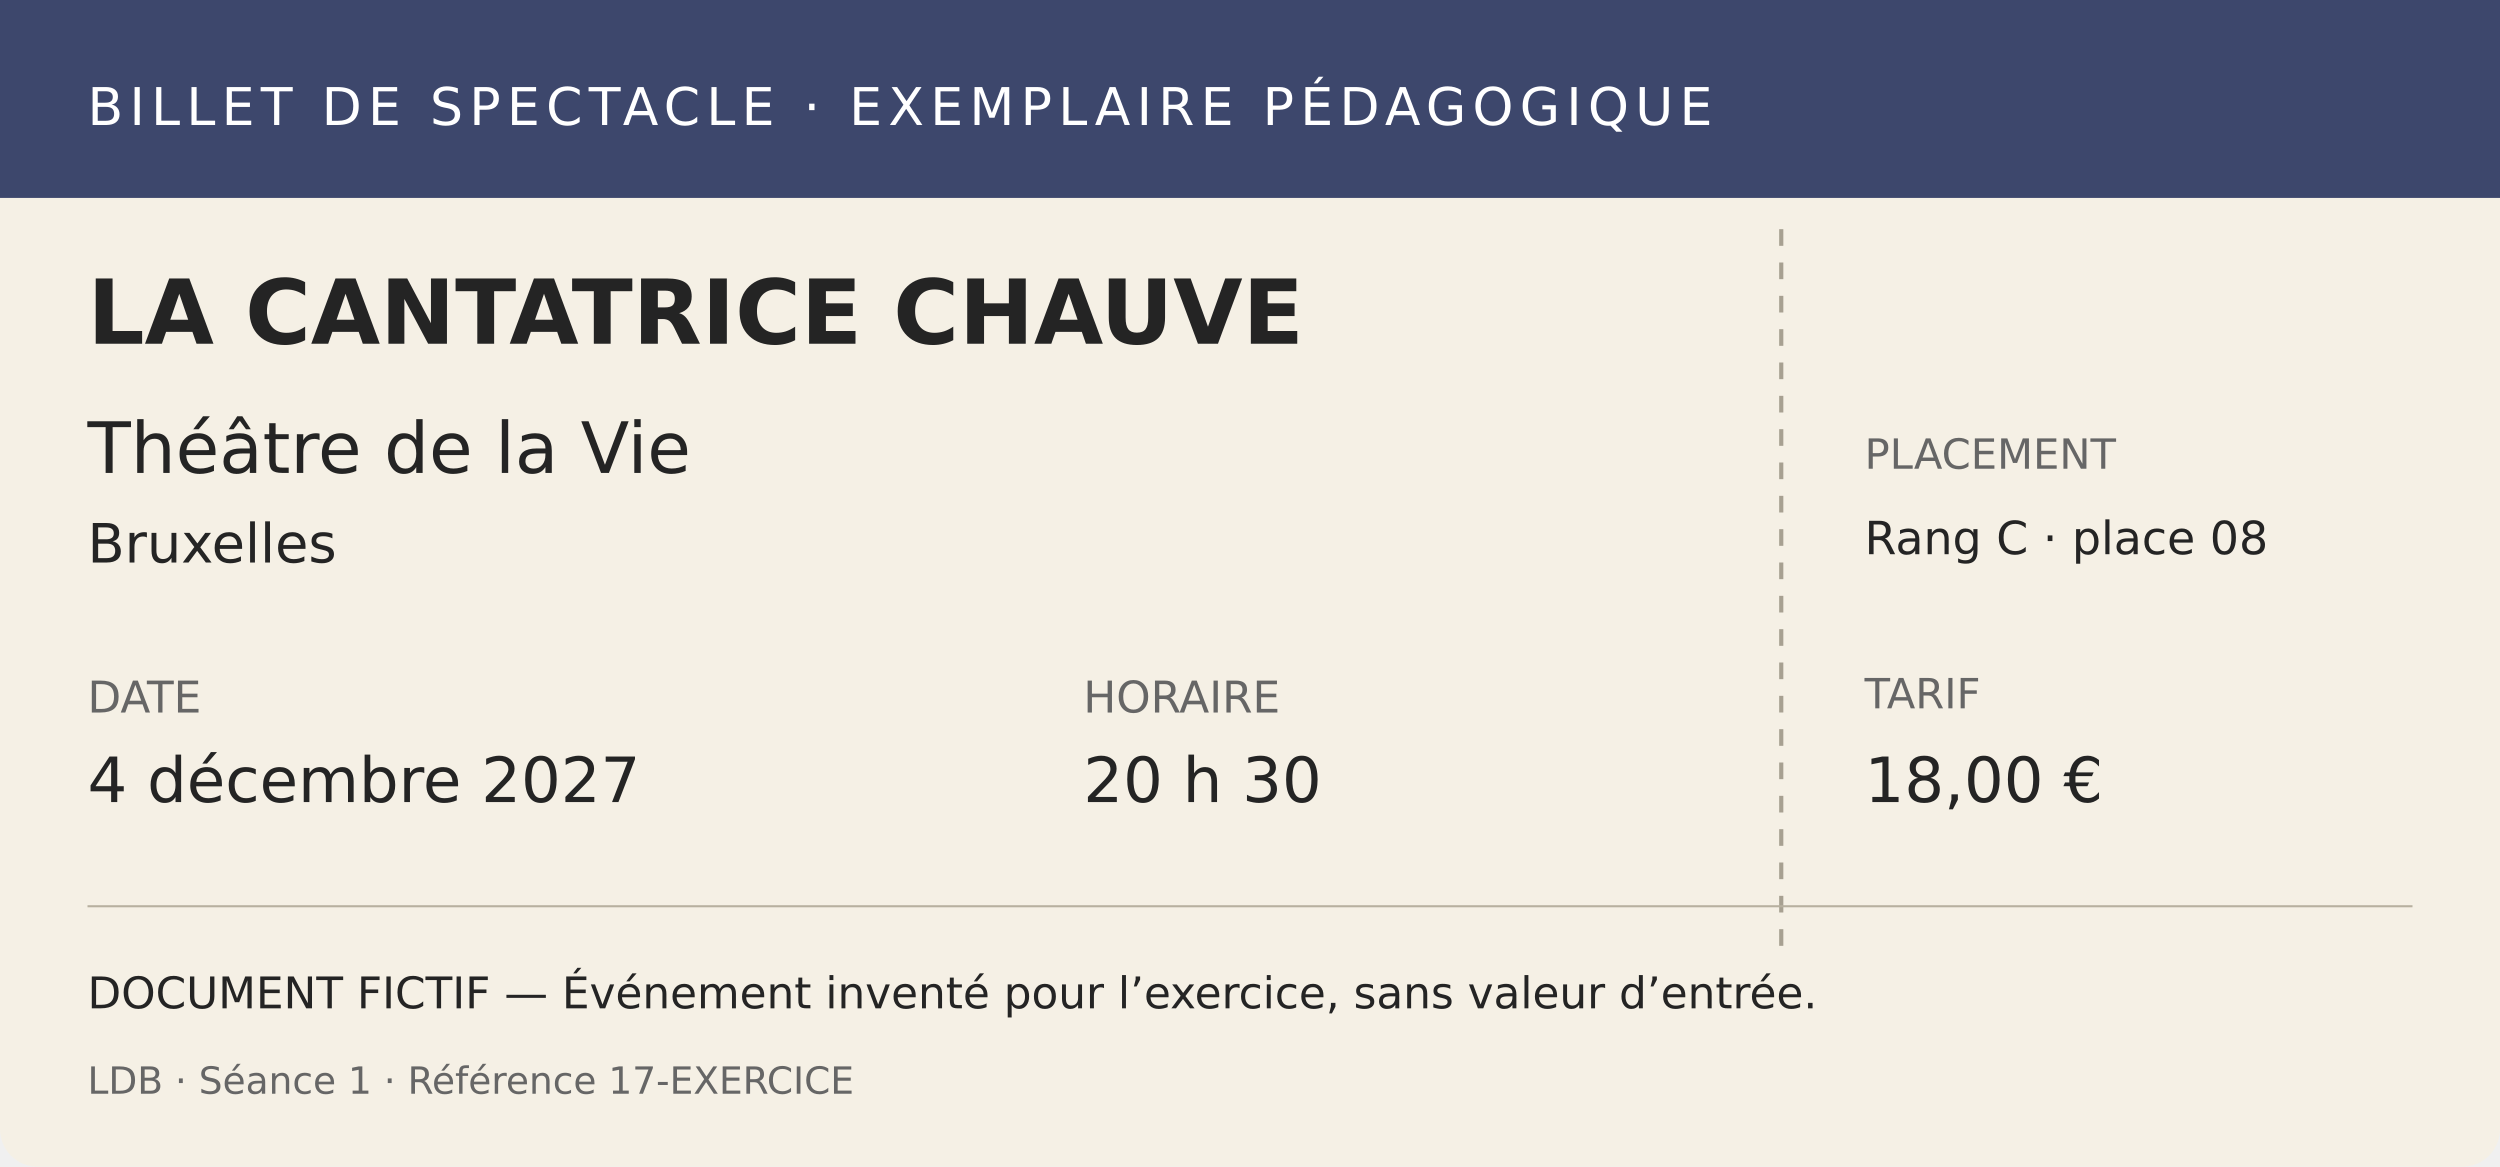
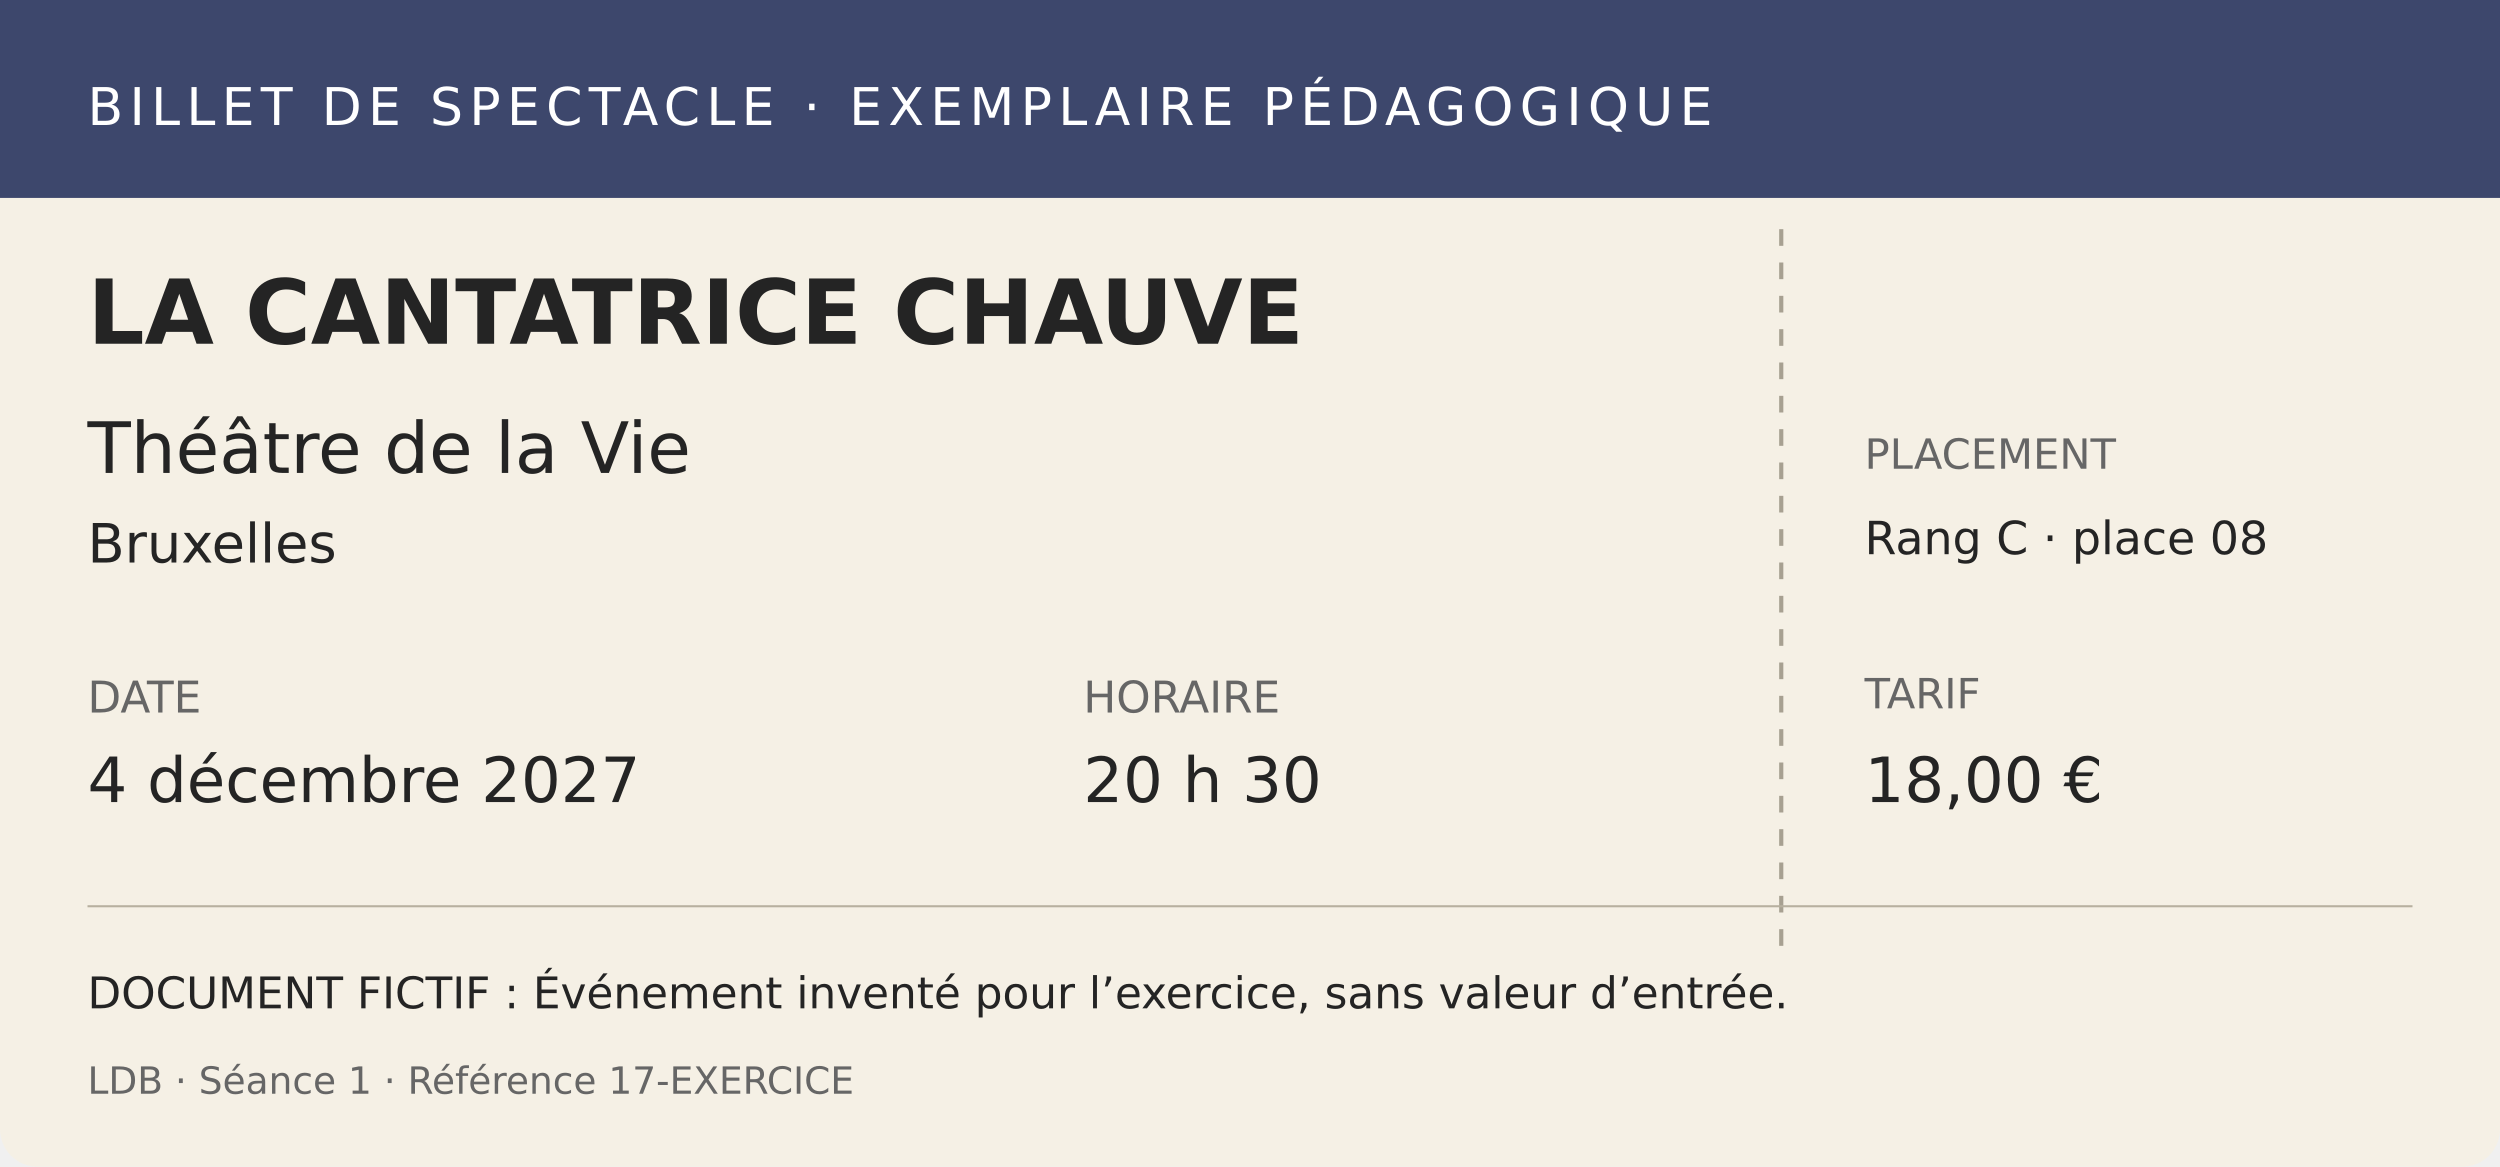
<svg xmlns="http://www.w3.org/2000/svg" width="1200" height="560" viewBox="0 0 1200 560">
  <rect width="1200" height="560" rx="18" fill="#f5f0e5" />
  <rect width="1200" height="95" fill="#3d476c" />
  <g font-family="DejaVu Sans, sans-serif" fill="#242424">
    <text x="42" y="60" font-size="25" fill="white" letter-spacing="3">BILLET DE SPECTACLE · EXEMPLAIRE PÉDAGOGIQUE</text>
    <text x="42" y="165" font-size="43" font-weight="bold">LA CANTATRICE CHAUVE</text>
    <text x="42" y="227" font-size="34">Théâtre de la Vie</text>
    <text x="42" y="270" font-size="26">Bruxelles</text>
    <text x="42" y="342" font-size="21" fill="#666">DATE</text>
    <text x="42" y="385" font-size="30">4 décembre 2027</text>
    <text x="520" y="342" font-size="21" fill="#666">HORAIRE</text>
    <text x="520" y="385" font-size="30">20 h 30</text>
    <path d="M 855 110 V 455" stroke="#a7a091" stroke-width="2" stroke-dasharray="8 8" />
    <text x="895" y="225" font-size="20" fill="#666">PLACEMENT</text>
    <text x="895" y="266" font-size="22">Rang C · place 08</text>
    <text x="895" y="340" font-size="20" fill="#666">TARIF</text>
    <text x="895" y="385" font-size="30">18,00 €</text>
    <path d="M 42 435 H 1158" stroke="#b7b09f" />
-     <text x="42" y="484" font-size="21">DOCUMENT FICTIF — Événement inventé pour l’exercice, sans valeur d’entrée.</text>
+     <text x="42" y="484" font-size="21">DOCUMENT FICTIF : Événement inventé pour l’exercice, sans valeur d’entrée.</text>
    <text x="42" y="525" font-size="18" fill="#666">LDB · Séance 1 · Référence 17-EXERCICE</text>
  </g>
</svg>
